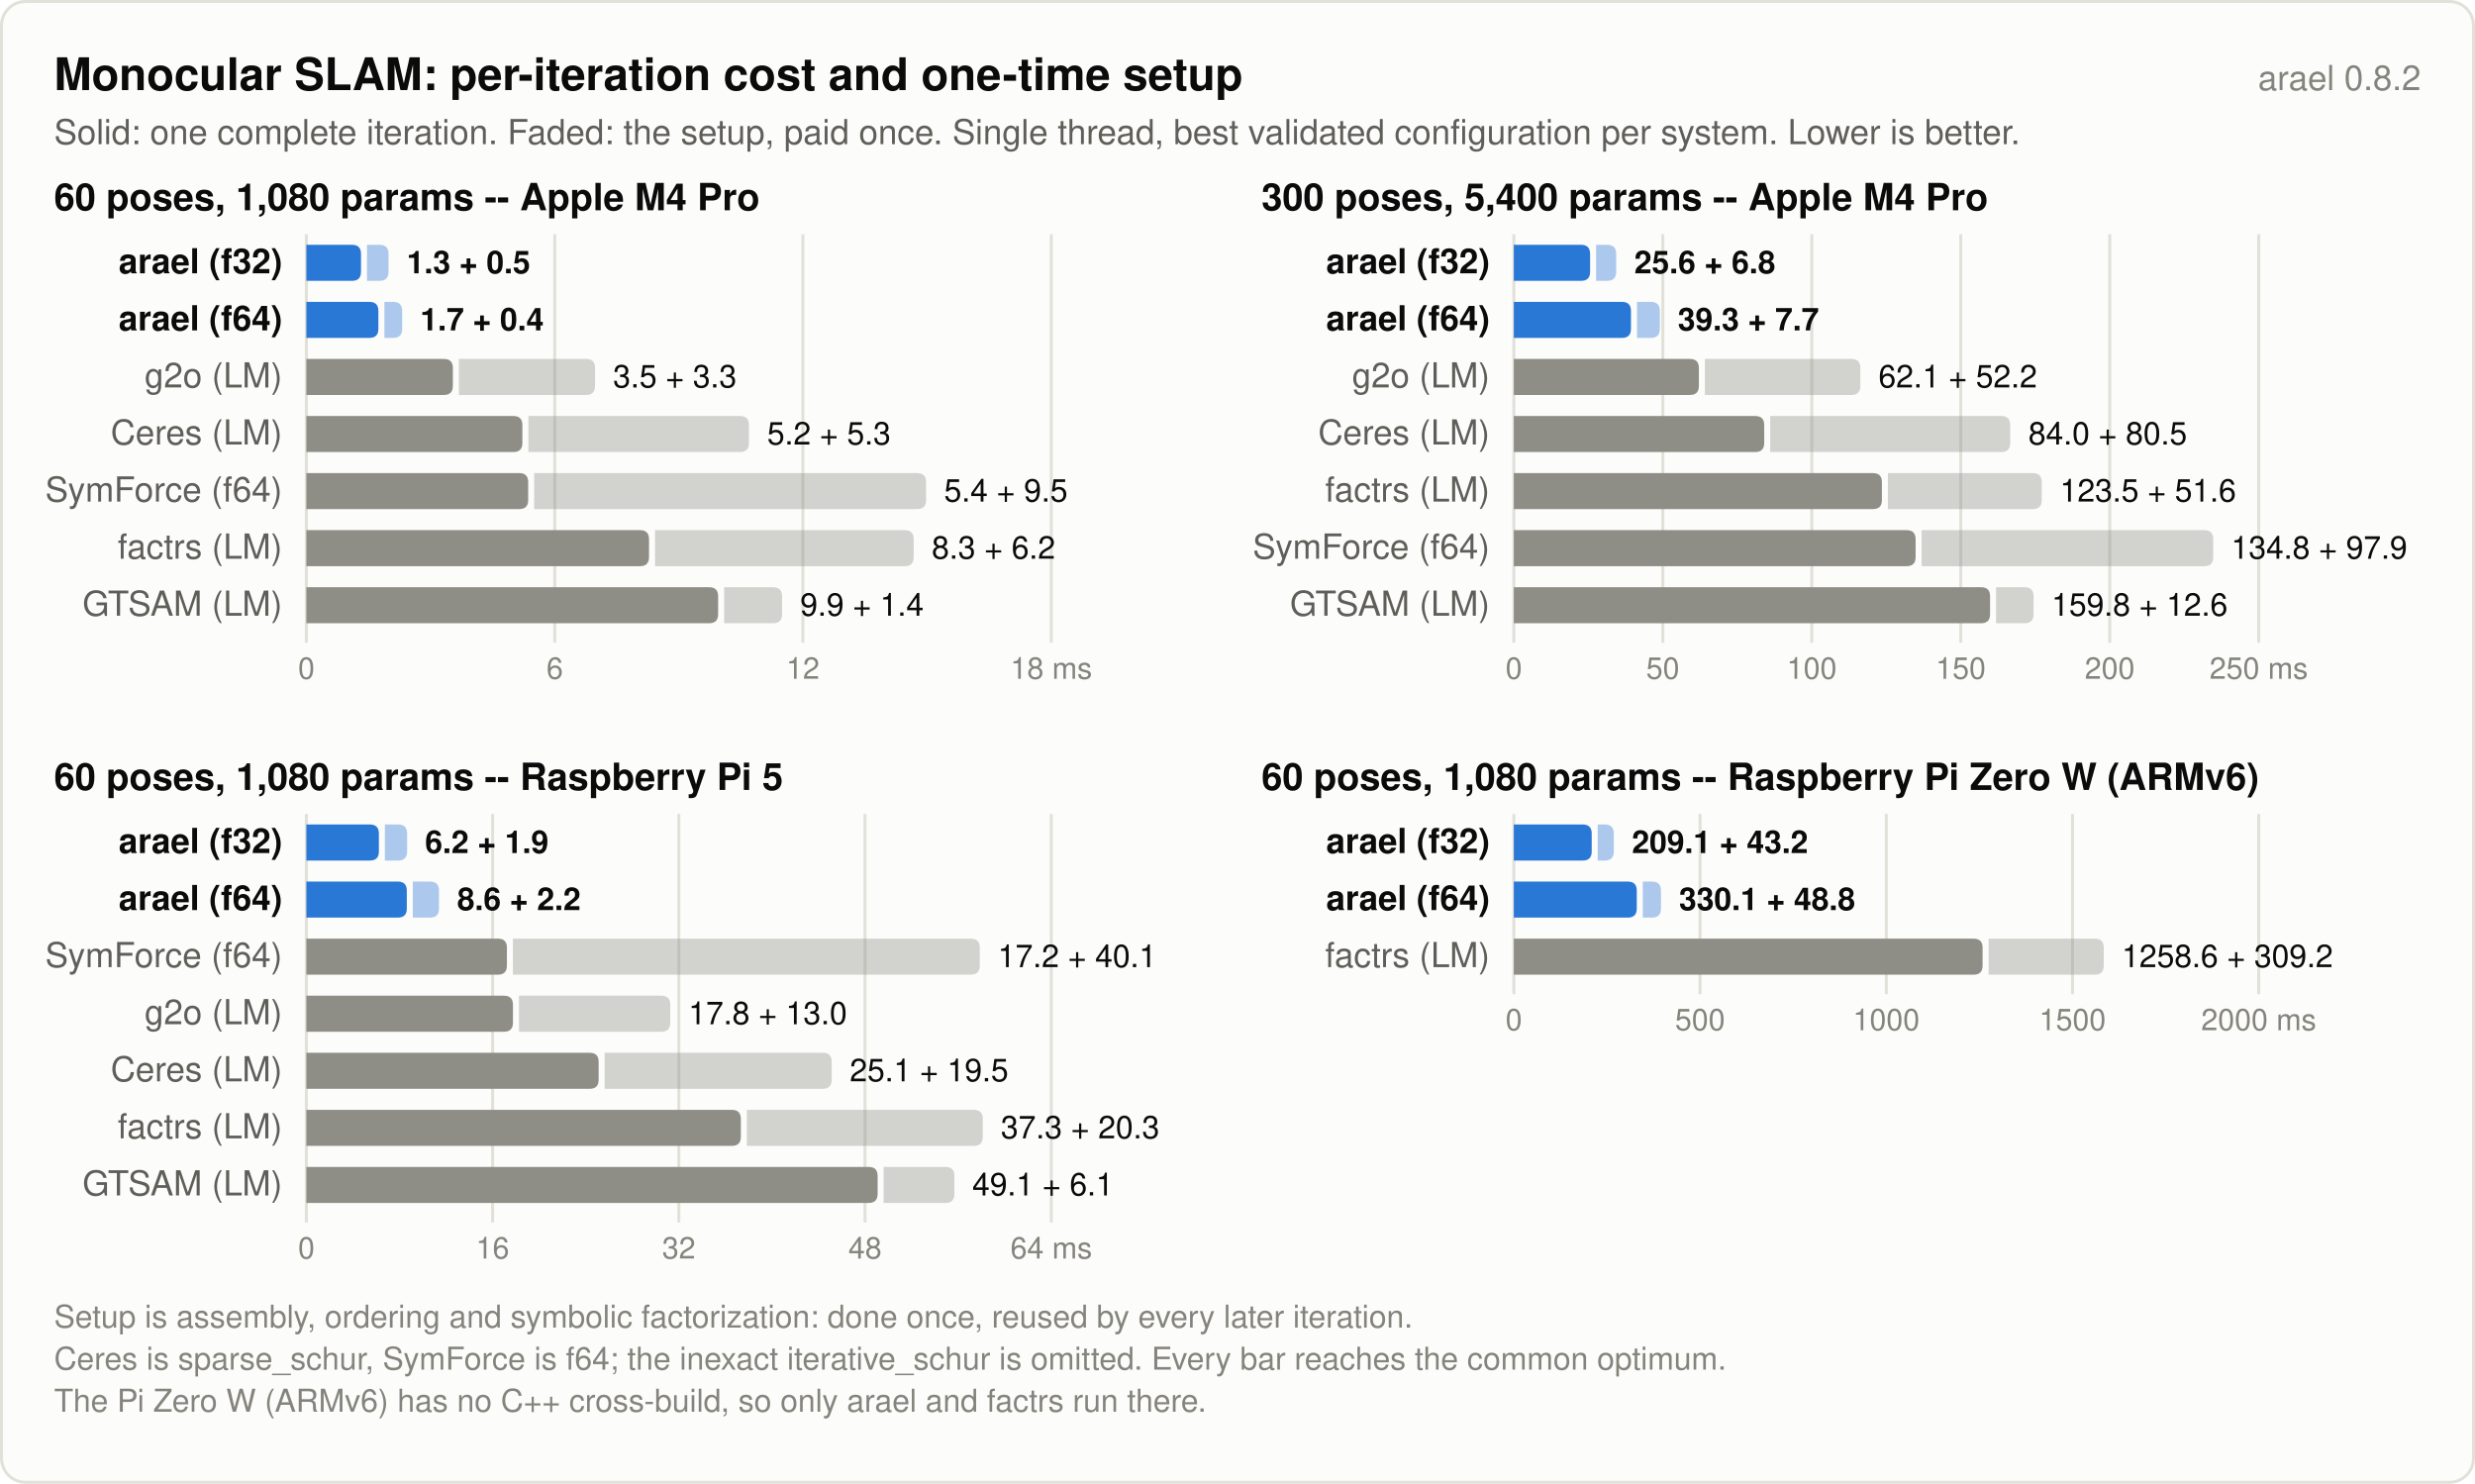
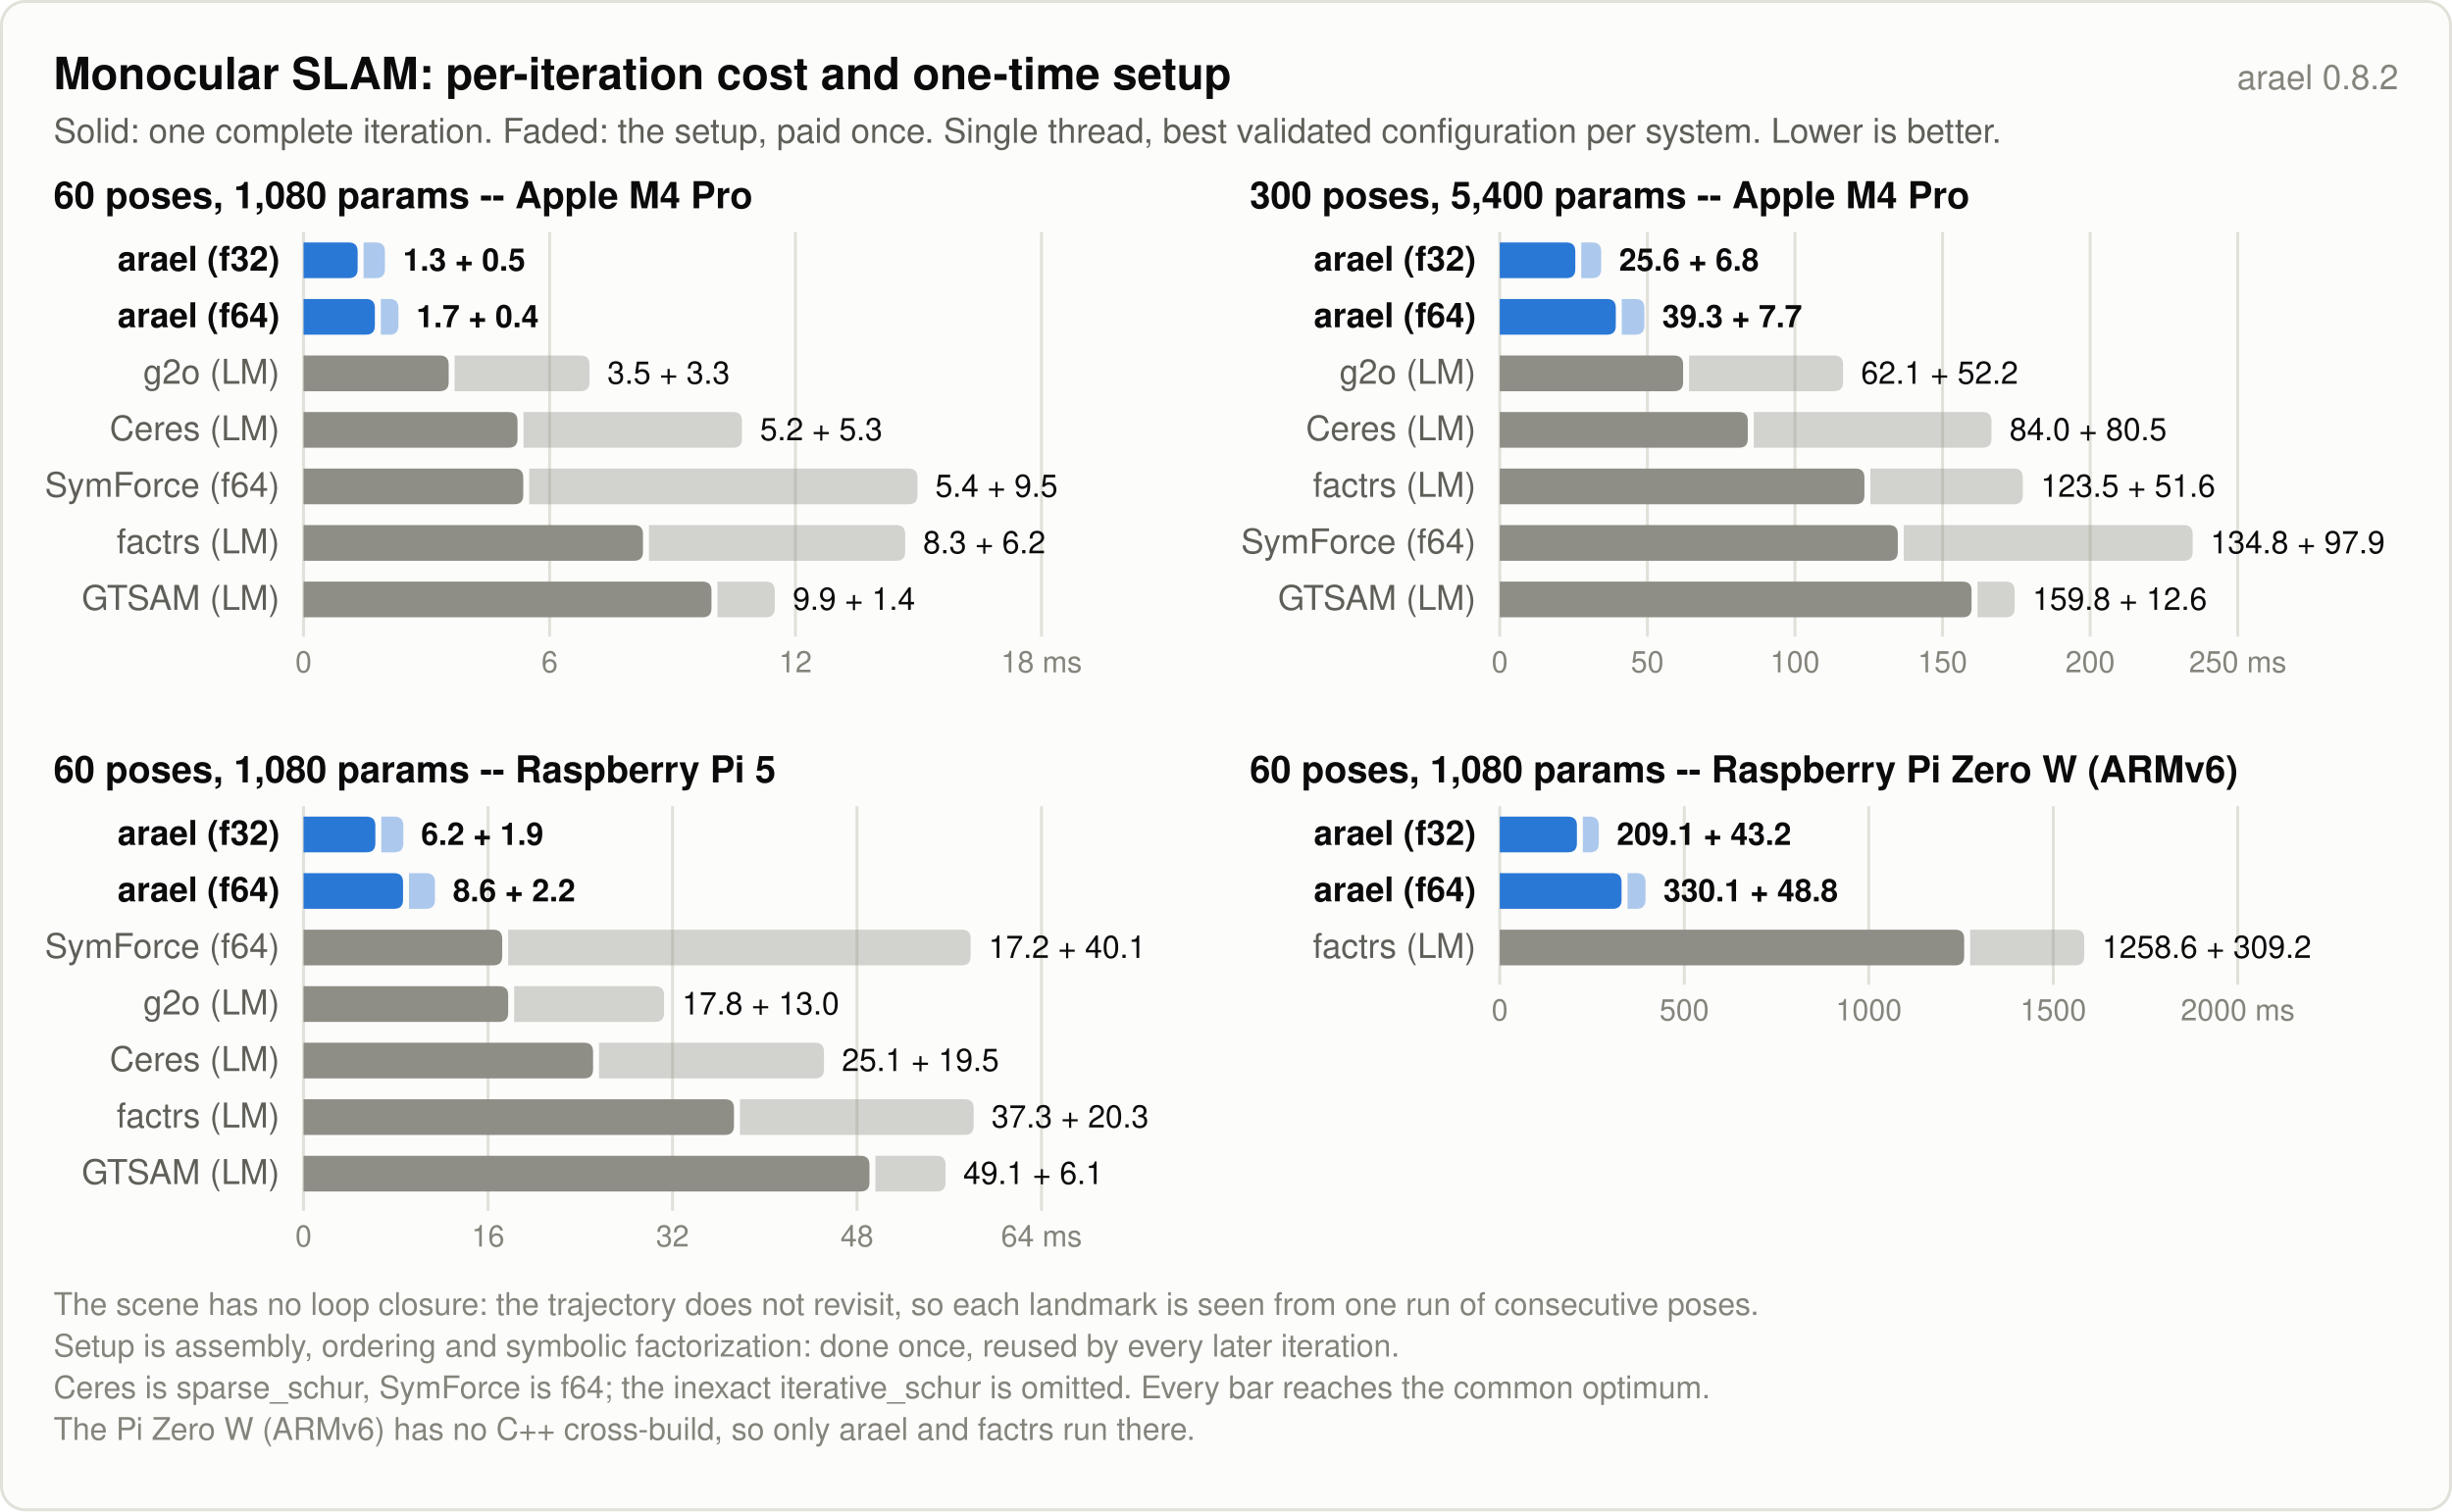
- <svg xmlns="http://www.w3.org/2000/svg" width="824" height="494" viewBox="0 0 824 494" font-family="ui-sans-serif, system-ui, -apple-system, 'Segoe UI', Helvetica, Arial, sans-serif">
-   <rect x="0.5" y="0.5" width="823" height="493" rx="8" fill="#fcfcfb" stroke="#e1e0d9" />
+ <svg xmlns="http://www.w3.org/2000/svg" width="824" height="508" viewBox="0 0 824 508" font-family="ui-sans-serif, system-ui, -apple-system, 'Segoe UI', Helvetica, Arial, sans-serif">
+   <rect x="0.5" y="0.5" width="823" height="507" rx="8" fill="#fcfcfb" stroke="#e1e0d9" />
  <text x="18" y="30" font-size="15" font-weight="600" fill="#0b0b0b">Monocular SLAM: per-iteration cost and one-time setup</text>
  <text x="806" y="30" font-size="11.5" text-anchor="end" fill="#85847c">arael 0.8.2</text>
  <text x="18" y="48" font-size="11.5" fill="#5f5e58">Solid: one complete iteration. Faded: the setup, paid once. Single thread, best validated configuration per system. Lower is better.</text>
  <text x="18" y="70" font-size="12.5" font-weight="600" fill="#0b0b0b">60 poses, 1,080 params -- Apple M4 Pro</text>
  <line x1="102.0" y1="78" x2="102.0" y2="214" stroke="#e1e0d9" stroke-width="1" />
  <text x="102.0" y="226" font-size="10" text-anchor="middle" fill="#85847c">0</text>
  <line x1="184.7" y1="78" x2="184.7" y2="214" stroke="#e1e0d9" stroke-width="1" />
  <text x="184.7" y="226" font-size="10" text-anchor="middle" fill="#85847c">6</text>
  <line x1="267.3" y1="78" x2="267.3" y2="214" stroke="#e1e0d9" stroke-width="1" />
  <text x="267.3" y="226" font-size="10" text-anchor="middle" fill="#85847c">12</text>
  <line x1="350.0" y1="78" x2="350.0" y2="214" stroke="#e1e0d9" stroke-width="1" />
  <text x="350.0" y="226" font-size="10" text-anchor="middle" fill="#85847c">18 ms</text>
  <text x="94" y="91.0" font-size="11.5" text-anchor="end" font-weight="600" fill="#0b0b0b">arael (f32)</text>
  <path d="M102,81.5 L117.187,81.5 Q120.187,81.5 120.187,84.5 L120.187,90.5 Q120.187,93.5 117.187,93.5 L102,93.5 Z" fill="#2a78d6" />
  <path d="M122.187,81.5 L126.351,81.5 Q129.351,81.5 129.351,84.5 L129.351,90.5 Q129.351,93.5 126.351,93.5 L122.187,93.5 Z" fill="#2a78d6" fill-opacity="0.38" />
  <text x="135.4" y="91.0" font-size="10.5" font-weight="600" fill="#0b0b0b">1.3 + 0.5</text>
  <text x="94" y="110.0" font-size="11.5" text-anchor="end" font-weight="600" fill="#0b0b0b">arael (f64)</text>
  <path d="M102,100.5 L122.973,100.5 Q125.973,100.5 125.973,103.5 L125.973,109.5 Q125.973,112.5 122.973,112.5 L102,112.5 Z" fill="#2a78d6" />
  <path d="M127.973,100.5 L130.898,100.5 Q133.898,100.5 133.898,103.5 L133.898,109.5 Q133.898,112.5 130.898,112.5 L127.973,112.5 Z" fill="#2a78d6" fill-opacity="0.38" />
  <text x="139.9" y="110.0" font-size="10.5" font-weight="600" fill="#0b0b0b">1.7 + 0.4</text>
  <text x="94" y="129.0" font-size="11.5" text-anchor="end" fill="#5f5e58">g2o (LM)</text>
  <path d="M102,119.5 L147.773,119.5 Q150.773,119.5 150.773,122.5 L150.773,128.5 Q150.773,131.5 147.773,131.5 L102,131.5 Z" fill="#8f8e86" />
  <path d="M152.773,119.5 L195.102,119.5 Q198.102,119.5 198.102,122.5 L198.102,128.5 Q198.102,131.5 195.102,131.5 L152.773,131.5 Z" fill="#8f8e86" fill-opacity="0.38" />
  <text x="204.1" y="129.0" font-size="10.5" fill="#0b0b0b">3.5 + 3.3</text>
  <text x="94" y="148.0" font-size="11.5" text-anchor="end" fill="#5f5e58">Ceres (LM)</text>
  <path d="M102,138.5 L170.92,138.5 Q173.92,138.5 173.92,141.5 L173.92,147.5 Q173.92,150.5 170.92,150.5 L102,150.5 Z" fill="#8f8e86" />
  <path d="M175.92,138.5 L246.356,138.5 Q249.356,138.5 249.356,141.5 L249.356,147.5 Q249.356,150.5 246.356,150.5 L175.92,150.5 Z" fill="#8f8e86" fill-opacity="0.38" />
  <text x="255.4" y="148.0" font-size="10.5" fill="#0b0b0b">5.2 + 5.3</text>
  <text x="94" y="167.0" font-size="11.5" text-anchor="end" fill="#5f5e58">SymForce (f64)</text>
  <path d="M102,157.5 L172.849,157.5 Q175.849,157.5 175.849,160.5 L175.849,166.5 Q175.849,169.5 172.849,169.5 L102,169.5 Z" fill="#8f8e86" />
  <path d="M177.849,157.5 L305.324,157.5 Q308.324,157.5 308.324,160.5 L308.324,166.5 Q308.324,169.5 305.324,169.5 L177.849,169.5 Z" fill="#8f8e86" fill-opacity="0.38" />
  <text x="314.3" y="167.0" font-size="10.5" fill="#0b0b0b">5.4 + 9.5</text>
  <text x="94" y="186.0" font-size="11.5" text-anchor="end" fill="#5f5e58">factrs (LM)</text>
  <path d="M102,176.5 L213.08,176.5 Q216.08,176.5 216.08,179.5 L216.08,185.5 Q216.08,188.5 213.08,188.5 L102,188.5 Z" fill="#8f8e86" />
  <path d="M218.08,176.5 L301.191,176.5 Q304.191,176.5 304.191,179.5 L304.191,185.5 Q304.191,188.5 301.191,188.5 L218.08,188.5 Z" fill="#8f8e86" fill-opacity="0.38" />
  <text x="310.2" y="186.0" font-size="10.5" fill="#0b0b0b">8.3 + 6.2</text>
  <text x="94" y="205.0" font-size="11.5" text-anchor="end" fill="#5f5e58">GTSAM (LM)</text>
  <path d="M102,195.5 L236.089,195.5 Q239.089,195.5 239.089,198.5 L239.089,204.5 Q239.089,207.5 236.089,207.5 L102,207.5 Z" fill="#8f8e86" />
  <path d="M241.089,195.5 L257.378,195.5 Q260.378,195.5 260.378,198.5 L260.378,204.5 Q260.378,207.5 257.378,207.5 L241.089,207.5 Z" fill="#8f8e86" fill-opacity="0.38" />
  <text x="266.4" y="205.0" font-size="10.5" fill="#0b0b0b">9.9 + 1.4</text>
  <text x="420" y="70" font-size="12.5" font-weight="600" fill="#0b0b0b">300 poses, 5,400 params -- Apple M4 Pro</text>
  <line x1="504.0" y1="78" x2="504.0" y2="214" stroke="#e1e0d9" stroke-width="1" />
  <text x="504.0" y="226" font-size="10" text-anchor="middle" fill="#85847c">0</text>
  <line x1="553.6" y1="78" x2="553.6" y2="214" stroke="#e1e0d9" stroke-width="1" />
  <text x="553.6" y="226" font-size="10" text-anchor="middle" fill="#85847c">50</text>
  <line x1="603.2" y1="78" x2="603.2" y2="214" stroke="#e1e0d9" stroke-width="1" />
  <text x="603.2" y="226" font-size="10" text-anchor="middle" fill="#85847c">100</text>
  <line x1="652.8" y1="78" x2="652.8" y2="214" stroke="#e1e0d9" stroke-width="1" />
  <text x="652.8" y="226" font-size="10" text-anchor="middle" fill="#85847c">150</text>
  <line x1="702.4" y1="78" x2="702.4" y2="214" stroke="#e1e0d9" stroke-width="1" />
  <text x="702.4" y="226" font-size="10" text-anchor="middle" fill="#85847c">200</text>
  <line x1="752.0" y1="78" x2="752.0" y2="214" stroke="#e1e0d9" stroke-width="1" />
  <text x="752.0" y="226" font-size="10" text-anchor="middle" fill="#85847c">250 ms</text>
  <text x="496" y="91.0" font-size="11.5" text-anchor="end" font-weight="600" fill="#0b0b0b">arael (f32)</text>
  <path d="M504,81.5 L526.385,81.5 Q529.385,81.5 529.385,84.5 L529.385,90.5 Q529.385,93.5 526.385,93.5 L504,93.5 Z" fill="#2a78d6" />
  <path d="M531.385,81.5 L535.081,81.5 Q538.081,81.5 538.081,84.5 L538.081,90.5 Q538.081,93.5 535.081,93.5 L531.385,93.5 Z" fill="#2a78d6" fill-opacity="0.38" />
  <text x="544.1" y="91.0" font-size="10.5" font-weight="600" fill="#0b0b0b">25.6 + 6.8</text>
  <text x="496" y="110.0" font-size="11.5" text-anchor="end" font-weight="600" fill="#0b0b0b">arael (f64)</text>
  <path d="M504,100.5 L539.996,100.5 Q542.996,100.5 542.996,103.5 L542.996,109.5 Q542.996,112.5 539.996,112.5 L504,112.5 Z" fill="#2a78d6" />
  <path d="M544.996,100.5 L549.604,100.5 Q552.604,100.5 552.604,103.5 L552.604,109.5 Q552.604,112.5 549.604,112.5 L544.996,112.5 Z" fill="#2a78d6" fill-opacity="0.38" />
  <text x="558.6" y="110.0" font-size="10.5" font-weight="600" fill="#0b0b0b">39.3 + 7.7</text>
  <text x="496" y="129.0" font-size="11.5" text-anchor="end" fill="#5f5e58">g2o (LM)</text>
  <path d="M504,119.5 L562.613,119.5 Q565.613,119.5 565.613,122.5 L565.613,128.5 Q565.613,131.5 562.613,131.5 L504,131.5 Z" fill="#8f8e86" />
  <path d="M567.613,119.5 L616.366,119.5 Q619.366,119.5 619.366,122.5 L619.366,128.5 Q619.366,131.5 616.366,131.5 L567.613,131.5 Z" fill="#8f8e86" fill-opacity="0.38" />
  <text x="625.4" y="129.0" font-size="10.5" fill="#0b0b0b">62.1 + 52.2</text>
  <text x="496" y="148.0" font-size="11.5" text-anchor="end" fill="#5f5e58">Ceres (LM)</text>
  <path d="M504,138.5 L584.358,138.5 Q587.358,138.5 587.358,141.5 L587.358,147.5 Q587.358,150.5 584.358,150.5 L504,150.5 Z" fill="#8f8e86" />
  <path d="M589.358,138.5 L666.253,138.5 Q669.253,138.5 669.253,141.5 L669.253,147.5 Q669.253,150.5 666.253,150.5 L589.358,150.5 Z" fill="#8f8e86" fill-opacity="0.38" />
  <text x="675.3" y="148.0" font-size="10.5" fill="#0b0b0b">84.0 + 80.5</text>
  <text x="496" y="167.0" font-size="11.5" text-anchor="end" fill="#5f5e58">factrs (LM)</text>
  <path d="M504,157.5 L623.542,157.5 Q626.542,157.5 626.542,160.5 L626.542,166.5 Q626.542,169.5 623.542,169.5 L504,169.5 Z" fill="#8f8e86" />
  <path d="M628.542,157.5 L676.759,157.5 Q679.759,157.5 679.759,160.5 L679.759,166.5 Q679.759,169.5 676.759,169.5 L628.542,169.5 Z" fill="#8f8e86" fill-opacity="0.38" />
  <text x="685.8" y="167.0" font-size="10.5" fill="#0b0b0b">123.5 + 51.6</text>
  <text x="496" y="186.0" font-size="11.5" text-anchor="end" fill="#5f5e58">SymForce (f64)</text>
  <path d="M504,176.5 L634.761,176.5 Q637.761,176.5 637.761,179.5 L637.761,185.5 Q637.761,188.5 634.761,188.5 L504,188.5 Z" fill="#8f8e86" />
  <path d="M639.761,176.5 L733.848,176.5 Q736.848,176.5 736.848,179.5 L736.848,185.5 Q736.848,188.5 733.848,188.5 L639.761,188.5 Z" fill="#8f8e86" fill-opacity="0.38" />
  <text x="742.8" y="186.0" font-size="10.5" fill="#0b0b0b">134.8 + 97.9</text>
  <text x="496" y="205.0" font-size="11.5" text-anchor="end" fill="#5f5e58">GTSAM (LM)</text>
  <path d="M504,195.5 L659.551,195.5 Q662.551,195.5 662.551,198.5 L662.551,204.5 Q662.551,207.5 659.551,207.5 L504,207.5 Z" fill="#8f8e86" />
  <path d="M664.551,195.5 L674.031,195.5 Q677.031,195.5 677.031,198.5 L677.031,204.5 Q677.031,207.5 674.031,207.5 L664.551,207.5 Z" fill="#8f8e86" fill-opacity="0.38" />
  <text x="683.0" y="205.0" font-size="10.5" fill="#0b0b0b">159.8 + 12.6</text>
  <text x="18" y="263" font-size="12.5" font-weight="600" fill="#0b0b0b">60 poses, 1,080 params -- Raspberry Pi 5</text>
  <line x1="102.0" y1="271" x2="102.0" y2="407" stroke="#e1e0d9" stroke-width="1" />
  <text x="102.0" y="419" font-size="10" text-anchor="middle" fill="#85847c">0</text>
  <line x1="164.0" y1="271" x2="164.0" y2="407" stroke="#e1e0d9" stroke-width="1" />
  <text x="164.0" y="419" font-size="10" text-anchor="middle" fill="#85847c">16</text>
  <line x1="226.0" y1="271" x2="226.0" y2="407" stroke="#e1e0d9" stroke-width="1" />
  <text x="226.0" y="419" font-size="10" text-anchor="middle" fill="#85847c">32</text>
  <line x1="288.0" y1="271" x2="288.0" y2="407" stroke="#e1e0d9" stroke-width="1" />
  <text x="288.0" y="419" font-size="10" text-anchor="middle" fill="#85847c">48</text>
  <line x1="350.0" y1="271" x2="350.0" y2="407" stroke="#e1e0d9" stroke-width="1" />
  <text x="350.0" y="419" font-size="10" text-anchor="middle" fill="#85847c">64 ms</text>
  <text x="94" y="284.0" font-size="11.5" text-anchor="end" font-weight="600" fill="#0b0b0b">arael (f32)</text>
  <path d="M102,274.5 L123.141,274.5 Q126.141,274.5 126.141,277.5 L126.141,283.5 Q126.141,286.5 123.141,286.5 L102,286.5 Z" fill="#2a78d6" />
  <path d="M128.141,274.5 L132.543,274.5 Q135.543,274.5 135.543,277.5 L135.543,283.5 Q135.543,286.5 132.543,286.5 L128.141,286.5 Z" fill="#2a78d6" fill-opacity="0.38" />
  <text x="141.5" y="284.0" font-size="10.5" font-weight="600" fill="#0b0b0b">6.2 + 1.9</text>
  <text x="94" y="303.0" font-size="11.5" text-anchor="end" font-weight="600" fill="#0b0b0b">arael (f64)</text>
  <path d="M102,293.5 L132.441,293.5 Q135.441,293.5 135.441,296.5 L135.441,302.5 Q135.441,305.5 132.441,305.5 L102,305.5 Z" fill="#2a78d6" />
  <path d="M137.441,293.5 L143.16,293.5 Q146.16,293.5 146.16,296.5 L146.16,302.5 Q146.16,305.5 143.16,305.5 L137.441,305.5 Z" fill="#2a78d6" fill-opacity="0.38" />
  <text x="152.2" y="303.0" font-size="10.5" font-weight="600" fill="#0b0b0b">8.6 + 2.2</text>
  <text x="94" y="322.0" font-size="11.5" text-anchor="end" fill="#5f5e58">SymForce (f64)</text>
  <path d="M102,312.5 L165.766,312.5 Q168.766,312.5 168.766,315.5 L168.766,321.5 Q168.766,324.5 165.766,324.5 L102,324.5 Z" fill="#8f8e86" />
  <path d="M170.766,312.5 L323.192,312.5 Q326.192,312.5 326.192,315.5 L326.192,321.5 Q326.192,324.5 323.192,324.5 L170.766,324.5 Z" fill="#8f8e86" fill-opacity="0.38" />
  <text x="332.2" y="322.0" font-size="10.5" fill="#0b0b0b">17.2 + 40.1</text>
  <text x="94" y="341.0" font-size="11.5" text-anchor="end" fill="#5f5e58">g2o (LM)</text>
  <path d="M102,331.5 L167.781,331.5 Q170.781,331.5 170.781,334.5 L170.781,340.5 Q170.781,343.5 167.781,343.5 L102,343.5 Z" fill="#8f8e86" />
  <path d="M172.781,331.5 L220.156,331.5 Q223.156,331.5 223.156,334.5 L223.156,340.5 Q223.156,343.5 220.156,343.5 L172.781,343.5 Z" fill="#8f8e86" fill-opacity="0.38" />
  <text x="229.2" y="341.0" font-size="10.5" fill="#0b0b0b">17.8 + 13.0</text>
  <text x="94" y="360.0" font-size="11.5" text-anchor="end" fill="#5f5e58">Ceres (LM)</text>
  <path d="M102,350.5 L196.301,350.5 Q199.301,350.5 199.301,353.5 L199.301,359.5 Q199.301,362.5 196.301,362.5 L102,362.5 Z" fill="#8f8e86" />
  <path d="M201.301,350.5 L273.902,350.5 Q276.902,350.5 276.902,353.5 L276.902,359.5 Q276.902,362.5 273.902,362.5 L201.301,362.5 Z" fill="#8f8e86" fill-opacity="0.38" />
  <text x="282.9" y="360.0" font-size="10.5" fill="#0b0b0b">25.1 + 19.5</text>
  <text x="94" y="379.0" font-size="11.5" text-anchor="end" fill="#5f5e58">factrs (LM)</text>
  <path d="M102,369.5 L243.654,369.5 Q246.654,369.5 246.654,372.5 L246.654,378.5 Q246.654,381.5 243.654,381.5 L102,381.5 Z" fill="#8f8e86" />
  <path d="M248.654,369.5 L324.2,369.5 Q327.2,369.5 327.2,372.5 L327.2,378.5 Q327.2,381.5 324.2,381.5 L248.654,381.5 Z" fill="#8f8e86" fill-opacity="0.38" />
  <text x="333.2" y="379.0" font-size="10.5" fill="#0b0b0b">37.3 + 20.3</text>
  <text x="94" y="398.0" font-size="11.5" text-anchor="end" fill="#5f5e58">GTSAM (LM)</text>
  <path d="M102,388.5 L289.185,388.5 Q292.185,388.5 292.185,391.5 L292.185,397.5 Q292.185,400.5 289.185,400.5 L102,400.5 Z" fill="#8f8e86" />
  <path d="M294.185,388.5 L314.745,388.5 Q317.745,388.5 317.745,391.5 L317.745,397.5 Q317.745,400.5 314.745,400.5 L294.185,400.5 Z" fill="#8f8e86" fill-opacity="0.38" />
  <text x="323.7" y="398.0" font-size="10.5" fill="#0b0b0b">49.1 + 6.1</text>
  <text x="420" y="263" font-size="12.5" font-weight="600" fill="#0b0b0b">60 poses, 1,080 params -- Raspberry Pi Zero W (ARMv6)</text>
  <line x1="504.0" y1="271" x2="504.0" y2="331" stroke="#e1e0d9" stroke-width="1" />
  <text x="504.0" y="343" font-size="10" text-anchor="middle" fill="#85847c">0</text>
  <line x1="566.0" y1="271" x2="566.0" y2="331" stroke="#e1e0d9" stroke-width="1" />
  <text x="566.0" y="343" font-size="10" text-anchor="middle" fill="#85847c">500</text>
  <line x1="628.0" y1="271" x2="628.0" y2="331" stroke="#e1e0d9" stroke-width="1" />
  <text x="628.0" y="343" font-size="10" text-anchor="middle" fill="#85847c">1000</text>
  <line x1="690.0" y1="271" x2="690.0" y2="331" stroke="#e1e0d9" stroke-width="1" />
  <text x="690.0" y="343" font-size="10" text-anchor="middle" fill="#85847c">1500</text>
  <line x1="752.0" y1="271" x2="752.0" y2="331" stroke="#e1e0d9" stroke-width="1" />
  <text x="752.0" y="343" font-size="10" text-anchor="middle" fill="#85847c">2000 ms</text>
  <text x="496" y="284.0" font-size="11.5" text-anchor="end" font-weight="600" fill="#0b0b0b">arael (f32)</text>
  <path d="M504,274.5 L526.928,274.5 Q529.928,274.5 529.928,277.5 L529.928,283.5 Q529.928,286.5 526.928,286.5 L504,286.5 Z" fill="#2a78d6" />
  <path d="M531.928,274.5 L534.289,274.5 Q537.289,274.5 537.289,277.5 L537.289,283.5 Q537.289,286.5 534.289,286.5 L531.928,286.5 Z" fill="#2a78d6" fill-opacity="0.38" />
  <text x="543.3" y="284.0" font-size="10.5" font-weight="600" fill="#0b0b0b">209.1 + 43.2</text>
  <text x="496" y="303.0" font-size="11.5" text-anchor="end" font-weight="600" fill="#0b0b0b">arael (f64)</text>
  <path d="M504,293.5 L541.929,293.5 Q544.929,293.5 544.929,296.5 L544.929,302.5 Q544.929,305.5 541.929,305.5 L504,305.5 Z" fill="#2a78d6" />
  <path d="M546.929,293.5 L549.982,293.5 Q552.982,293.5 552.982,296.5 L552.982,302.5 Q552.982,305.5 549.982,305.5 L546.929,305.5 Z" fill="#2a78d6" fill-opacity="0.38" />
  <text x="559.0" y="303.0" font-size="10.5" font-weight="600" fill="#0b0b0b">330.1 + 48.8</text>
  <text x="496" y="322.0" font-size="11.5" text-anchor="end" fill="#5f5e58">factrs (LM)</text>
  <path d="M504,312.5 L657.064,312.5 Q660.064,312.5 660.064,315.5 L660.064,321.5 Q660.064,324.5 657.064,324.5 L504,324.5 Z" fill="#8f8e86" />
  <path d="M662.064,312.5 L697.403,312.5 Q700.403,312.5 700.403,315.5 L700.403,321.5 Q700.403,324.5 697.403,324.5 L662.064,324.5 Z" fill="#8f8e86" fill-opacity="0.38" />
  <text x="706.4" y="322.0" font-size="10.5" fill="#0b0b0b">1258.6 + 309.2</text>
-   <text x="18" y="442" font-size="10.5" fill="#85847c">Setup is assembly, ordering and symbolic factorization: done once, reused by every later iteration.</text>
-   <text x="18" y="456" font-size="10.5" fill="#85847c">Ceres is sparse_schur, SymForce is f64; the inexact iterative_schur is omitted. Every bar reaches the common optimum.</text>
-   <text x="18" y="470" font-size="10.5" fill="#85847c">The Pi Zero W (ARMv6) has no C++ cross-build, so only arael and factrs run there.</text>
+   <text x="18" y="442" font-size="10.5" fill="#85847c">The scene has no loop closure: the trajectory does not revisit, so each landmark is seen from one run of consecutive poses.</text>
+   <text x="18" y="456" font-size="10.5" fill="#85847c">Setup is assembly, ordering and symbolic factorization: done once, reused by every later iteration.</text>
+   <text x="18" y="470" font-size="10.5" fill="#85847c">Ceres is sparse_schur, SymForce is f64; the inexact iterative_schur is omitted. Every bar reaches the common optimum.</text>
+   <text x="18" y="484" font-size="10.5" fill="#85847c">The Pi Zero W (ARMv6) has no C++ cross-build, so only arael and factrs run there.</text>
</svg>
